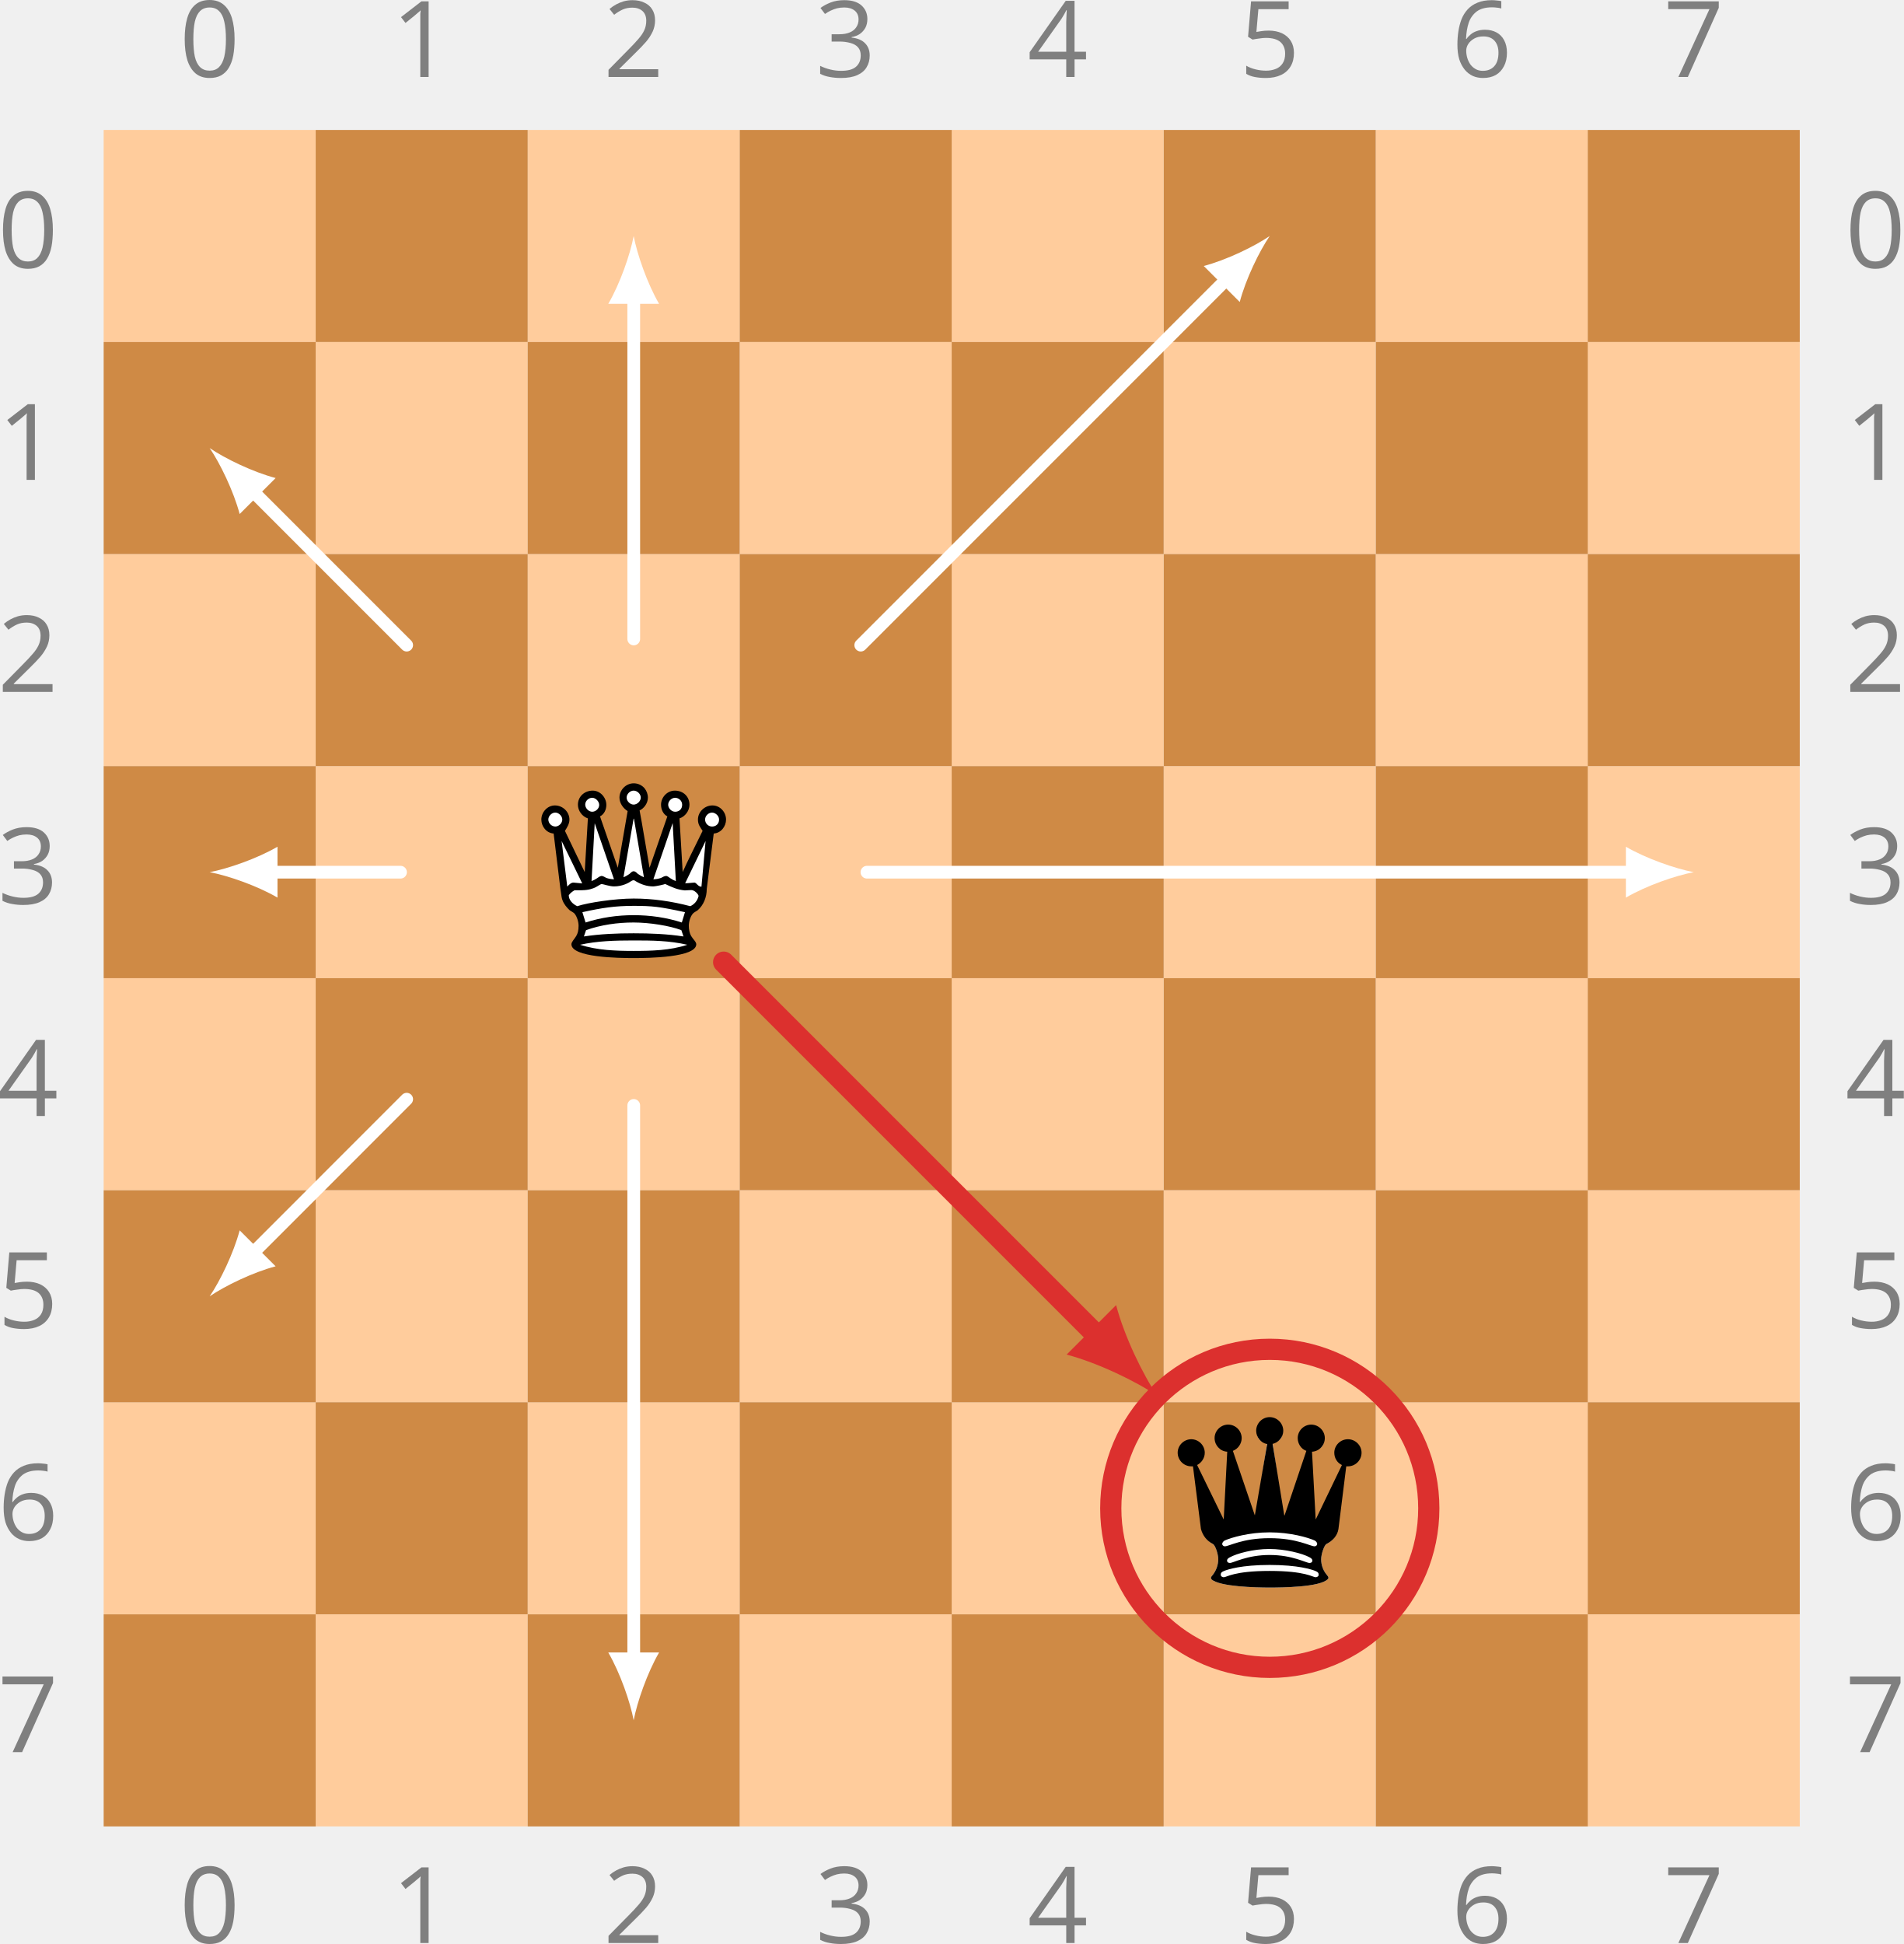
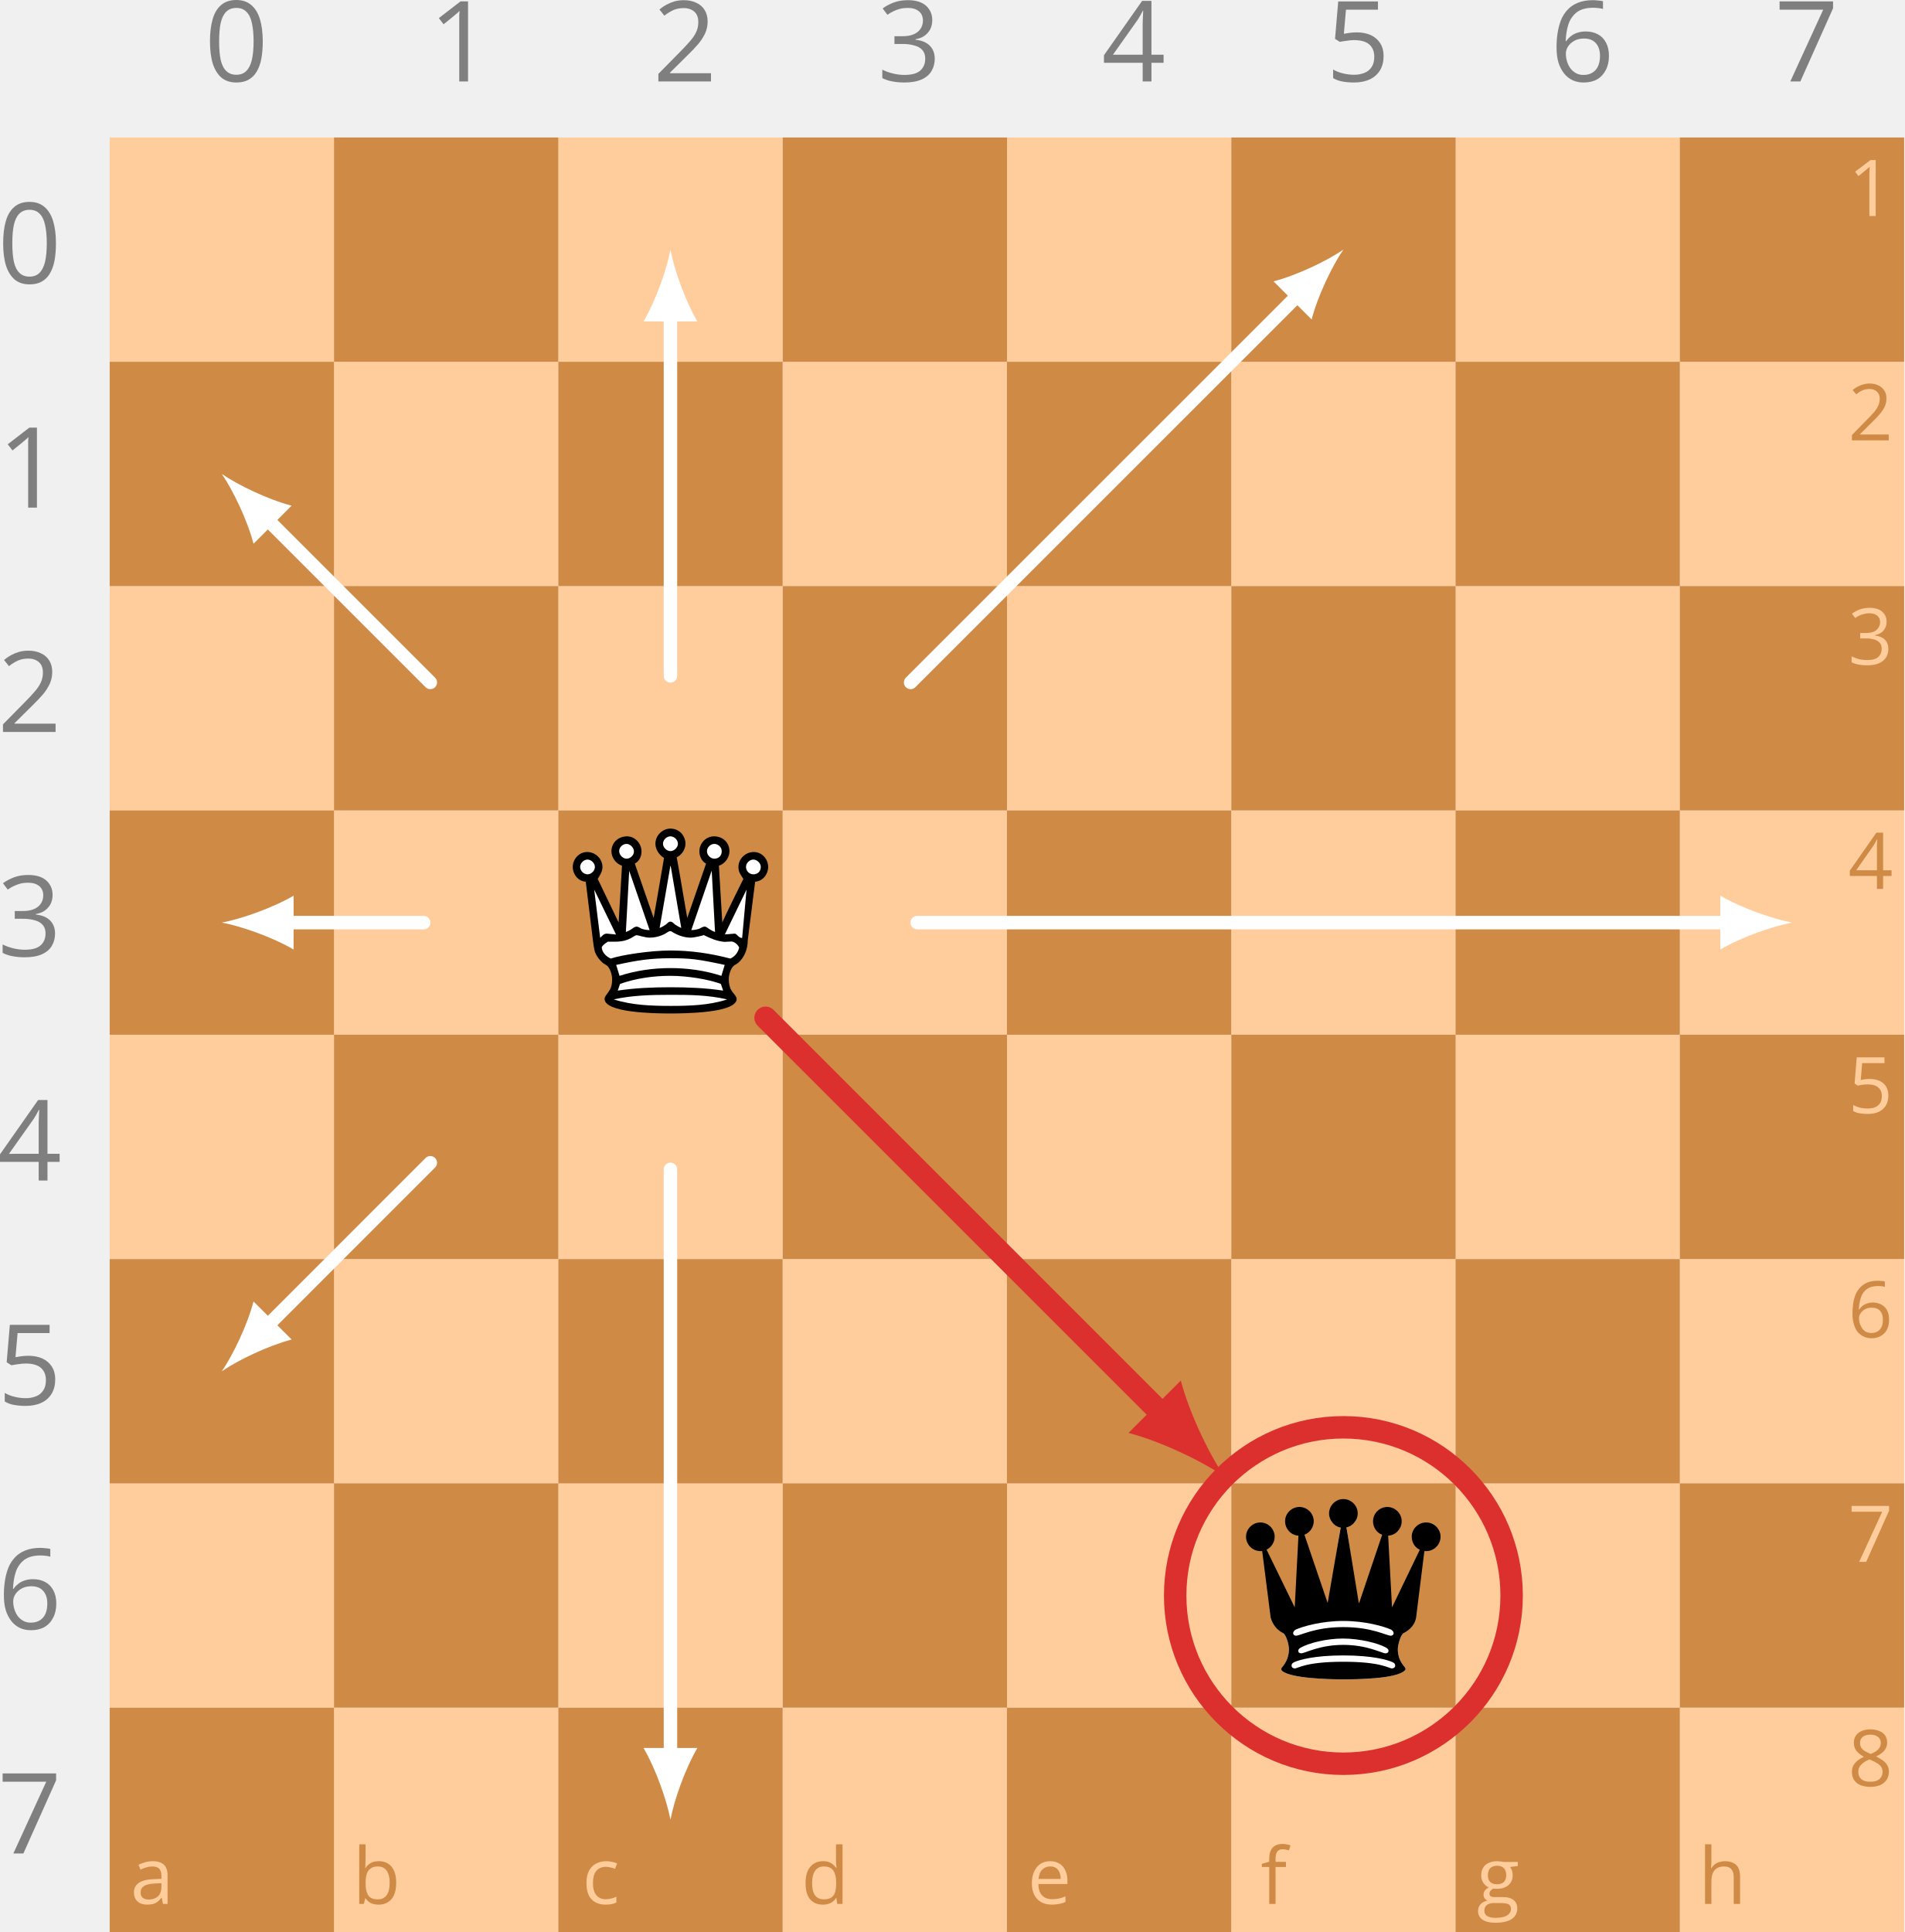
- <svg xmlns="http://www.w3.org/2000/svg" xmlns:xlink="http://www.w3.org/1999/xlink" width="238.573" height="243.56" viewBox="0 0 178.93 182.67">
+ <svg xmlns="http://www.w3.org/2000/svg" xmlns:xlink="http://www.w3.org/1999/xlink" width="225.533" height="228.827" viewBox="0 0 169.15 171.62">
  <defs>
    <symbol id="a" overflow="visible">
      <path d="M5.188-3.563c0 .575-.043 1.09-.125 1.547-.086.45-.227.836-.422 1.157a1.933 1.933 0 0 1-.735.718c-.293.157-.648.235-1.062.235-.532 0-.969-.14-1.313-.422-.344-.29-.605-.707-.781-1.25C.582-2.128.5-2.79.5-3.563c0-.757.078-1.41.234-1.953.157-.55.407-.972.75-1.265.344-.301.797-.453 1.36-.453.531 0 .969.148 1.312.437.352.293.614.715.782 1.266.164.543.25 1.199.25 1.969zm-3.875 0c0 .657.046 1.211.14 1.657.102.437.27.765.5.984.227.219.524.328.89.328.364 0 .657-.11.876-.328.226-.219.394-.547.5-.984.101-.438.156-.989.156-1.657 0-.656-.055-1.203-.156-1.64-.094-.438-.258-.766-.485-.984-.218-.227-.515-.344-.89-.344s-.68.117-.907.344c-.218.218-.382.546-.484.984-.094.437-.14.984-.14 1.64z" />
    </symbol>
    <symbol id="b" overflow="visible">
      <path d="M3.5 0h-.781V-5.921c.008-.114.02-.227.031-.345A2.869 2.869 0 0 1 2.453-6c-.086.074-.187.164-.312.266l-.813.656-.422-.547 1.922-1.484H3.5z" />
    </symbol>
    <symbol id="c" overflow="visible">
      <path d="M5.156 0H.484v-.672l1.907-1.937c.351-.352.648-.672.89-.953.25-.282.438-.555.563-.829.125-.27.187-.566.187-.89 0-.406-.121-.711-.36-.922-.241-.207-.554-.313-.937-.313-.344 0-.648.059-.906.172a3.98 3.98 0 0 0-.813.5L.578-6.39a3.618 3.618 0 0 1 1.328-.719c.258-.07.535-.109.828-.109.438 0 .813.078 1.125.235.32.148.567.359.735.64.175.281.265.621.265 1.016 0 .375-.074.726-.219 1.047a4.278 4.278 0 0 1-.625.968c-.273.313-.59.649-.953 1L1.515-.78v.047h3.641z" />
    </symbol>
    <symbol id="d" overflow="visible">
      <path d="M4.89-5.453c0 .312-.062.59-.187.828-.125.23-.297.422-.516.578-.218.149-.48.246-.78.297v.047c.57.062 1 .246 1.28.547.282.293.422.672.422 1.14 0 .418-.101.79-.297 1.11-.187.312-.48.558-.875.734-.398.176-.906.266-1.53.266C2.03.094 1.68.063 1.358 0a3.047 3.047 0 0 1-.906-.297v-.75c.29.149.61.262.953.344.352.086.692.125 1.016.125.644 0 1.113-.129 1.406-.39.29-.259.438-.614.438-1.063 0-.313-.086-.563-.25-.75-.157-.188-.387-.32-.688-.406a3.683 3.683 0 0 0-1.078-.141H1.53v-.688h.719c.383 0 .71-.054.984-.171.27-.114.473-.274.61-.485.144-.207.218-.453.218-.734 0-.352-.12-.63-.359-.828-.242-.196-.57-.297-.984-.297-.25 0-.48.027-.688.078a3.557 3.557 0 0 0-1.125.531l-.422-.562c.258-.196.578-.368.953-.516.375-.145.801-.219 1.282-.219.718 0 1.257.168 1.625.5.363.336.546.758.546 1.266z" />
    </symbol>
    <symbol id="e" overflow="visible">
      <path d="M5.516-1.656H4.437V0h-.78v-1.656H.218v-.672l3.39-4.828h.828v4.781h1.079zm-1.86-.719v-2.812c.008-.145.016-.282.016-.407.008-.125.015-.242.015-.36.008-.112.016-.222.016-.327h-.031a8.926 8.926 0 0 1-.453.797l-2.203 3.11z" />
    </symbol>
    <symbol id="f" overflow="visible">
      <path d="M2.734-4.36c.489 0 .91.087 1.266.25.352.169.629.407.828.72.195.312.297.687.297 1.124 0 .493-.105.914-.313 1.266a2.04 2.04 0 0 1-.906.812c-.398.188-.87.282-1.422.282C2.11.094 1.758.062 1.437 0a2.37 2.37 0 0 1-.796-.297v-.766c.238.149.523.262.859.344.344.086.672.125.984.125a2.4 2.4 0 0 0 .953-.172c.27-.113.477-.285.625-.515.157-.239.235-.54.235-.907 0-.468-.149-.832-.438-1.093-.293-.258-.75-.391-1.375-.391-.199 0-.422.023-.672.063a7.206 7.206 0 0 0-.578.093L.812-3.78l.282-3.328h3.53v.734H1.782l-.187 2.14c.125-.019.285-.046.484-.078.195-.03.414-.046.656-.046z" />
    </symbol>
    <symbol id="g" overflow="visible">
      <path d="M.563-3.047c0-.426.03-.844.093-1.25s.16-.785.297-1.14a3.05 3.05 0 0 1 .578-.922c.25-.27.555-.477.922-.625.375-.157.82-.235 1.344-.235.144 0 .3.012.469.031.164.012.304.032.422.063v.687a1.886 1.886 0 0 0-.422-.078 3.438 3.438 0 0 0-.453-.03c-.606 0-1.086.132-1.438.39a2.224 2.224 0 0 0-.75 1.062c-.148.45-.23.953-.25 1.516h.047c.101-.156.234-.297.39-.422.157-.133.344-.238.563-.313.227-.082.488-.125.781-.125.414 0 .774.086 1.078.25.313.168.551.415.72.735.175.324.265.715.265 1.172 0 .492-.094.914-.281 1.265-.18.356-.434.633-.766.828-.336.188-.734.282-1.203.282-.344 0-.664-.063-.953-.188a2.15 2.15 0 0 1-.766-.594 3.016 3.016 0 0 1-.516-.984C.617-2.066.563-2.523.563-3.047zm2.39 2.469c.445 0 .8-.14 1.063-.422.27-.289.406-.719.406-1.281 0-.469-.121-.836-.36-1.11C3.82-3.67 3.47-3.812 3-3.812c-.336 0-.621.07-.86.203-.242.136-.43.308-.562.515-.125.2-.187.407-.187.625 0 .211.03.43.093.657.063.218.157.421.282.609.132.187.3.34.5.453.195.117.425.172.687.172z" />
    </symbol>
    <symbol id="h" overflow="visible">
      <path d="m1.406 0 2.922-6.375H.453v-.734h4.75v.609L2.297 0z" />
    </symbol>
    <symbol id="i" overflow="visible">
+       <path d="M2.453 0h-.562v-3.859c.007-.102.015-.192.015-.266 0-.082.004-.164.016-.25-.074.063-.14.121-.203.172l-.219.187-.578.47-.297-.391 1.36-1.032h.468z" />
+     </symbol>
+     <symbol id="j" overflow="visible">
+       <path d="M3.61 0H.343v-.469l1.328-1.36c.25-.25.457-.468.625-.655.164-.196.289-.391.375-.579.094-.195.14-.406.14-.625 0-.28-.085-.492-.25-.64-.167-.156-.386-.235-.656-.235-.242 0-.453.043-.64.125-.18.086-.36.2-.547.344l-.313-.375a2.61 2.61 0 0 1 .438-.297c.156-.082.32-.148.5-.203.176-.05.363-.078.562-.078.313 0 .578.059.797.172.219.105.39.258.516.453.125.188.187.422.187.703 0 .262-.054.508-.156.735a3.127 3.127 0 0 1-.453.671c-.188.22-.406.45-.656.688L1.063-.547v.031h2.546z" />
+     </symbol>
+     <symbol id="k" overflow="visible">
+       <path d="M3.422-3.813c0 .22-.047.415-.14.579a1.033 1.033 0 0 1-.36.406 1.508 1.508 0 0 1-.531.203v.031c.394.055.691.184.89.39.196.2.297.466.297.798 0 .281-.07.539-.203.765-.137.22-.344.391-.625.516s-.637.187-1.062.187C1.426.062 1.18.04.953 0a2.715 2.715 0 0 1-.64-.203v-.531c.207.105.43.187.671.25.239.054.473.078.704.078.457 0 .785-.086.984-.266.207-.187.312-.437.312-.75 0-.219-.058-.39-.171-.516a1.024 1.024 0 0 0-.485-.296 2.715 2.715 0 0 0-.765-.094h-.485v-.485h.5c.27 0 .5-.035.688-.109a.911.911 0 0 0 .422-.344.876.876 0 0 0 .156-.515c0-.25-.09-.442-.266-.578-.168-.133-.39-.204-.672-.204-.18 0-.34.024-.484.063-.149.031-.29.078-.422.14-.125.063-.25.137-.375.22l-.281-.391A2.86 2.86 0 0 1 1-4.891c.27-.101.566-.156.89-.156.508 0 .891.117 1.141.344.258.23.39.527.39.89z" />
+     </symbol>
+     <symbol id="n" overflow="visible">
+       <path d="M3.86-1.156h-.75V0h-.547v-1.156H.156v-.469L2.516-5h.593v3.344h.75zm-1.297-.5v-2.25c.007-.094.015-.176.015-.25.008-.082.016-.16.016-.235h-.031c-.043.086-.094.18-.157.282a2.179 2.179 0 0 1-.156.265L.719-1.656z" />
+     </symbol>
+     <symbol id="o" overflow="visible">
+       <path d="M1.922-3.047c.332 0 .625.059.875.172.25.117.441.281.578.5.133.219.203.484.203.797 0 .344-.074.64-.219.89-.148.243-.359.43-.64.563-.274.125-.602.187-.985.187C1.473.062 1.227.04 1 0a1.48 1.48 0 0 1-.547-.203v-.531c.164.093.363.171.594.234.238.055.469.078.687.078.25 0 .47-.035.657-.11a.957.957 0 0 0 .453-.374C2.945-1.07 3-1.281 3-1.531c0-.32-.105-.57-.313-.75-.199-.188-.515-.282-.953-.282-.136 0-.293.012-.468.032a2.789 2.789 0 0 0-.407.078l-.28-.188.187-2.328h2.468v.516H1.25l-.125 1.5a3.241 3.241 0 0 1 .797-.094z" />
+     </symbol>
+     <symbol id="p" overflow="visible">
+       <path d="M.39-2.125c0-.3.02-.594.063-.875a3.5 3.5 0 0 1 .203-.797c.102-.25.242-.469.422-.656a1.85 1.85 0 0 1 .64-.438c.259-.101.571-.156.938-.156.094 0 .196.008.313.016a1.9 1.9 0 0 1 .297.047v.484a1.235 1.235 0 0 0-.282-.063 4.4 4.4 0 0 0-.328-.015c-.418 0-.75.094-1 .281-.242.18-.414.422-.515.735A3.934 3.934 0 0 0 .953-2.5H1c.07-.113.16-.21.266-.297.101-.094.234-.164.39-.219.156-.062.336-.093.547-.093.29 0 .547.062.766.187.218.117.383.29.5.516.113.218.172.492.172.812 0 .344-.063.64-.188.89-.125.243-.308.43-.547.563-.23.137-.508.203-.828.203A1.605 1.605 0 0 1 .86-.484a2.027 2.027 0 0 1-.343-.688 3.15 3.15 0 0 1-.125-.953zM2.064-.406c.312 0 .562-.098.75-.297.187-.195.28-.492.28-.89 0-.333-.085-.594-.25-.782-.167-.187-.417-.281-.75-.281-.23 0-.429.047-.593.14a1.087 1.087 0 0 0-.39.36.737.737 0 0 0-.141.422c0 .156.02.312.062.468.051.149.117.29.203.422a1.1 1.1 0 0 0 .344.328c.145.075.305.11.485.11z" />
+     </symbol>
+     <symbol id="r" overflow="visible">
+       <path d="m.984 0 2.047-4.453H.312v-.516h3.329v.422L1.609 0z" />
+     </symbol>
+     <symbol id="s" overflow="visible">
+       <path d="M1.984-5.047c.29 0 .547.047.766.14.227.087.406.216.531.391.125.18.188.399.188.657 0 .199-.047.375-.14.53-.087.15-.2.278-.345.391a2.255 2.255 0 0 1-.5.297c.22.106.41.22.579.344.175.117.312.258.406.422.101.168.156.367.156.594 0 .273-.07.511-.203.718-.137.2-.328.356-.578.47A2.167 2.167 0 0 1 2 .061a2.4 2.4 0 0 1-.906-.156A1.229 1.229 0 0 1 .53-.547a1.313 1.313 0 0 1-.187-.719c0-.226.047-.425.14-.593.102-.164.235-.313.391-.438.164-.125.344-.226.531-.312a2.579 2.579 0 0 1-.453-.313 1.32 1.32 0 0 1-.328-.406 1.219 1.219 0 0 1-.11-.531c0-.258.063-.473.188-.641.125-.176.297-.313.516-.406.226-.094.484-.14.765-.14zM.906-1.266c0 .262.086.477.266.64.176.157.445.235.812.235.344 0 .61-.078.797-.234a.829.829 0 0 0 .282-.656.787.787 0 0 0-.125-.438 1.114 1.114 0 0 0-.375-.328 3.396 3.396 0 0 0-.547-.281l-.125-.047c-.211.086-.387.184-.532.297a1.243 1.243 0 0 0-.343.36.875.875 0 0 0-.11.452zm1.078-3.312c-.273 0-.496.062-.671.187-.168.125-.25.309-.25.547 0 .18.039.328.125.453a.993.993 0 0 0 .343.297c.145.086.305.164.485.235.164-.07.316-.149.453-.235.133-.094.238-.195.312-.312a.777.777 0 0 0 .125-.438.632.632 0 0 0-.265-.547c-.168-.125-.387-.187-.657-.187z" />
+     </symbol>
+     <symbol id="t" overflow="visible">
+       <path d="M1.984-3.797c.446 0 .774.106.985.313.219.199.328.515.328.953v2.53H2.89l-.11-.546H2.75c-.105.137-.215.25-.328.344a1.19 1.19 0 0 1-.39.203c-.15.039-.329.062-.548.062S1.066.023.891-.047a.975.975 0 0 1-.422-.36C.363-.57.313-.78.313-1.03a.96.96 0 0 1 .437-.844c.3-.207.754-.317 1.36-.328l.64-.031v-.235c0-.32-.07-.547-.203-.672-.137-.125-.336-.187-.594-.187-.187 0-.37.027-.547.078a3.29 3.29 0 0 0-.515.203l-.172-.437a4.15 4.15 0 0 1 .578-.22c.219-.062.445-.093.687-.093zm.766 1.953-.578.031c-.461.024-.79.102-.984.235-.188.125-.282.312-.282.562 0 .211.063.368.188.47.133.105.304.155.515.155.332 0 .602-.086.813-.265.219-.188.328-.469.328-.844z" />
+     </symbol>
+     <symbol id="u" overflow="visible">
+       <path d="M1.156-5.297v1.328c0 .149-.008.293-.015.438 0 .148-.008.261-.016.343h.031c.102-.175.25-.32.438-.437.195-.113.445-.172.75-.172.468 0 .836.164 1.11.484.28.325.421.805.421 1.438 0 .43-.063.789-.188 1.078a1.384 1.384 0 0 1-.546.64c-.23.15-.5.22-.813.22-.293 0-.539-.055-.734-.157A1.335 1.335 0 0 1 1.156-.5h-.031L1 0H.594v-5.297zM2.25-3.328c-.273 0-.484.058-.64.172a.894.894 0 0 0-.344.469c-.075.21-.11.48-.11.812v.031c0 .469.078.828.235 1.078.156.243.441.36.859.36.344 0 .602-.125.781-.375.176-.25.266-.614.266-1.094 0-.477-.09-.836-.266-1.078-.168-.25-.43-.375-.781-.375z" />
+     </symbol>
+     <symbol id="v" overflow="visible">
+       <path d="M2.094.063c-.344 0-.649-.067-.906-.204a1.418 1.418 0 0 1-.594-.625C.457-1.055.39-1.414.39-1.844c0-.445.07-.812.218-1.094a1.5 1.5 0 0 1 .625-.64c.27-.145.57-.219.907-.219.187 0 .363.024.53.063.177.03.321.078.438.14l-.171.469a3.68 3.68 0 0 0-.391-.11 1.672 1.672 0 0 0-.422-.062c-.25 0-.465.059-.64.172a1.023 1.023 0 0 0-.391.484c-.086.211-.125.477-.125.797 0 .293.039.547.125.766.082.21.207.37.375.484.164.117.367.172.61.172.195 0 .374-.02.53-.062.165-.04.313-.094.438-.157v.516c-.125.062-.266.11-.422.14a2.604 2.604 0 0 1-.531.047z" />
+     </symbol>
+     <symbol id="w" overflow="visible">
+       <path d="M1.922.063c-.469 0-.844-.157-1.125-.47-.274-.32-.406-.8-.406-1.437 0-.644.14-1.129.422-1.453.28-.332.656-.5 1.125-.5.195 0 .367.027.515.078.145.055.27.125.375.219.102.086.192.18.266.281h.047a2.411 2.411 0 0 1-.032-.281 3.208 3.208 0 0 1-.015-.297v-1.5h.578V0h-.469l-.078-.531h-.031a1.05 1.05 0 0 1-.266.312 1.19 1.19 0 0 1-.39.203 1.59 1.59 0 0 1-.516.079zm.094-.47c.394 0 .675-.109.843-.327.164-.227.25-.567.25-1.016v-.11c0-.468-.078-.827-.234-1.077-.156-.258-.445-.391-.86-.391-.355 0-.62.137-.796.406-.168.262-.25.621-.25 1.078 0 .461.082.813.25 1.063.176.25.441.375.797.375z" />
+     </symbol>
+     <symbol id="x" overflow="visible">
+       <path d="M2.031-3.797c.313 0 .582.074.813.219.226.137.398.336.515.594.125.25.188.543.188.875v.343H.969c.008.438.117.774.328 1 .207.23.504.344.89.344a2.705 2.705 0 0 0 1.188-.25v.5C3.187-.086 3-.032 2.812 0c-.18.039-.39.062-.64.062-.367 0-.684-.07-.953-.218a1.488 1.488 0 0 1-.61-.64c-.148-.282-.218-.63-.218-1.048 0-.394.066-.738.203-1.031.133-.3.32-.531.562-.687.25-.157.54-.235.875-.235zm0 .469a.97.97 0 0 0-.734.297c-.18.187-.281.46-.313.812h1.97c0-.219-.04-.41-.11-.578a.832.832 0 0 0-.297-.39.891.891 0 0 0-.516-.141z" />
+     </symbol>
+     <symbol id="y" overflow="visible">
+       <path d="M2.25-3.281h-.922V0H.766v-3.281H.109v-.281l.657-.188V-4c0-.312.046-.562.14-.75a.924.924 0 0 1 .406-.437c.176-.094.391-.141.641-.141.145 0 .274.016.39.047.126.023.227.047.313.078l-.14.437c-.075-.02-.164-.039-.266-.062a1.471 1.471 0 0 0-.297-.031c-.21 0-.367.07-.469.203-.105.137-.156.355-.156.656v.266h.922z" />
+     </symbol>
+     <symbol id="z" overflow="visible">
+       <path d="M1.64 1.672c-.492 0-.87-.094-1.14-.281A.858.858 0 0 1 .11.64C.11.398.18.195.327.03.473-.133.68-.242.953-.297A.587.587 0 0 1 .688-.5a.61.61 0 0 1 .016-.672c.07-.101.19-.203.359-.297-.2-.082-.36-.218-.485-.406s-.187-.406-.187-.656c0-.27.054-.5.172-.688.113-.187.273-.328.484-.422A1.723 1.723 0 0 1 2-3.78c.07 0 .14.008.203.015l.156.032h1.282v.359l-.688.094c.07.086.129.187.172.312.039.125.062.266.062.422 0 .367-.125.656-.375.875s-.593.328-1.03.328c-.106 0-.216-.004-.329-.015a1.045 1.045 0 0 0-.25.203.405.405 0 0 0-.078.25c0 .074.02.136.063.187.039.043.101.074.187.094.082.012.188.016.313.016h.656c.406 0 .71.09.922.265.218.168.328.41.328.735 0 .414-.168.734-.5.953-.336.219-.82.328-1.453.328zm.016-.438c.301 0 .551-.03.75-.093a.956.956 0 0 0 .469-.282.6.6 0 0 0 .156-.406.51.51 0 0 0-.11-.344c-.062-.074-.163-.117-.296-.14a2.188 2.188 0 0 0-.484-.047H1.5c-.168 0-.313.027-.438.078S.836.129.766.234A.703.703 0 0 0 .672.61c0 .207.082.364.25.47.176.1.422.155.734.155zm.14-2.984c.27 0 .474-.066.61-.203.133-.133.203-.332.203-.594 0-.281-.07-.488-.203-.625-.136-.144-.34-.219-.61-.219-.26 0-.464.075-.609.22-.136.148-.203.359-.203.64 0 .25.067.445.203.578.145.137.348.203.61.203z" />
+     </symbol>
+     <symbol id="A" overflow="visible">
+       <path d="M1.156-5.297v1.578c0 .094-.008.188-.015.281 0 .094-.008.18-.016.25h.047c.07-.125.164-.234.281-.328a1.24 1.24 0 0 1 .406-.203c.157-.05.317-.078.485-.078.3 0 .55.055.75.156a.9.9 0 0 1 .453.438c.101.2.156.46.156.781V0h-.562v-2.39c0-.313-.075-.547-.22-.704-.136-.156-.35-.234-.64-.234-.273 0-.492.058-.656.172a.86.86 0 0 0-.36.469c-.074.199-.109.445-.109.734V0H.594v-5.297z" />
+     </symbol>
+     <symbol id="l" overflow="visible">
      <path d="M4.875-16.359c0 .688.531.938 1.188.984L5.796-8.89h-.313l-2.422-5.235c.422-.218.704-.359.704-.859 0-.688-.485-1.078-1.172-1.078-.703 0-1.172.39-1.172 1.078 0 .547.625.984 1.172.984h.25l.781 5.985c.156.625.437 1.125 1 1.406.203.094.5.906.5 1.437a2.4 2.4 0 0 1-.516 1.47c-.062.093-.172.171-.172.28 0 .032.032.094.063.141.766.688 4.187.766 5.437.766 1.125 0 4.782-.031 5.485-.797.031-.031.062-.078.062-.11 0-.109-.078-.187-.14-.265a2.264 2.264 0 0 1-.547-1.485c0-.5.297-1.343.5-1.437.562-.281.937-.781 1.015-1.406L17.047-14h.265c.532 0 1.172-.437 1.172-.984 0-.687-.468-1.078-1.172-1.078s-1.171.39-1.171 1.078c0 .516.296.656.718.86L14.484-8.89h-.343l-.25-6.485c.656-.046 1.156-.296 1.156-.984s-.485-1.078-1.188-1.078c-.687 0-1.172.39-1.172 1.078 0 .547.344.719.813.906l-2.078 6.266h-.188l-1-6.922c.563-.125.906-.344.906-.938 0-.703-.484-1.078-1.187-1.078-.688 0-1.172.375-1.172 1.078 0 .61.36.844.938.954L8.64-9.187h-.156l-2.11-6.266c.485-.187.86-.36.86-.906 0-.688-.484-1.078-1.172-1.078-.703 0-1.187.39-1.187 1.078z" />
    </symbol>
-     <symbol id="j" overflow="visible">
+     <symbol id="m" overflow="visible">
      <path d="M8.469-10.375c-.078-.203-1.672-4.828-1.672-4.828.39-.203.594-.64.594-1.078 0-.688-.563-1.344-1.282-1.344-.765 0-1.39.547-1.39 1.328 0 .563.406 1.11.937 1.281L5.36-10h-.015L3.5-13.844c.203-.328.422-.656.422-1.062 0-.735-.64-1.328-1.36-1.328-.734 0-1.28.656-1.28 1.328 0 .64.468 1.265 1.156 1.312.687 5.61.703 5.969.843 6.297.14.36.39.656.657.906.14.11.343.188.468.328.235.282.375.782.375 1.141 0 .437-.078.719-.218.953-.157.281-.454.547-.454.781 0 1.25 4.5 1.297 5.844 1.297 1.36 0 5.89-.047 5.89-1.297 0-.234-.327-.5-.484-.78-.14-.235-.218-.61-.218-.954 0-.375.14-.86.375-1.14.125-.141.328-.22.468-.329.547-.484.844-1.219.844-2l.656-5.203c.688-.047 1.157-.672 1.157-1.312 0-.688-.547-1.328-1.282-1.328-.718 0-1.359.593-1.359 1.328 0 .484.219.718.438 1.062-.782 1.594-1.454 2.922-1.86 3.844h-.015l-.297-5.016c.53-.172.937-.718.937-1.28 0-.782-.594-1.329-1.375-1.329-.719 0-1.297.625-1.297 1.328 0 .438.203.89.594 1.094l-1.672 4.828c-.828-4.844-.828-4.828-.937-5.39.359-.157.78-.626.78-1.204 0-.328-.124-.64-.312-.875a1.335 1.335 0 0 0-1.03-.468c-.704 0-1.329.609-1.329 1.343 0 .532.36 1.016.766 1.266-.063.406-.922 5.328-.922 5.328zm1.484-5.938c-.328 0-.656-.328-.656-.656 0-.343.328-.656.656-.656.344 0 .672.313.672.656 0 .328-.328.657-.672.657zm-4.547 0c0-.343.313-.64.657-.64.328 0 .656.344.656.672 0 .344-.328.64-.656.64-.344 0-.657-.343-.657-.671zm7.797.016c0-.36.328-.656.656-.656.282 0 .657.234.657.656s-.297.656-.657.656-.656-.343-.656-.656zm-10.609.735c.328 0 .656.328.656.656 0 .344-.328.656-.656.656a.682.682 0 0 1-.656-.656c0-.328.312-.656.656-.656zm14.078.656c0-.36.328-.656.656-.656.282 0 .657.28.657.656 0 .437-.328.656-.657.656a.66.66 0 0 1-.656-.656zM3.188-12.891l1.938 3.985-.828-.078c-.25 0-.438.234-.579.375zm12.484 3.907c-.328.015-.531.062-.875.062l1.922-3.969-.39 4.297c-.344-.015-.454-.375-.657-.39zM9-9.484l.953-5.5h.032l.937 5.5a2.763 2.763 0 0 1-.562-.313c-.125-.11-.235-.25-.407-.25-.156 0-.265.14-.39.25-.156.11-.36.234-.563.313zm-3 .359.297-5.438L8.11-9.297c-.235 0-.5-.047-.72-.125-.14-.062-.296-.187-.452-.187-.188.03-.297.14-.422.218-.156.11-.344.203-.516.266zm5.813-.172 1.812-5.281.297 5.453a2.306 2.306 0 0 1-.515-.266c-.125-.078-.235-.187-.375-.218-.204 0-.36.125-.5.187a2.242 2.242 0 0 1-.72.125zm-7.953 1.5c.125-.187.328-.344.547-.469h.671c1.313-.015 1.61-.578 1.891-.578.125 0 .719.219 1.156.219.782 0 1.39-.344 1.578-.484.157-.094.203-.094.25-.094.094 0 .141.062.203.094.5.296 1.047.484 1.625.484.266 0 1.172-.203 1.125-.234.657.312 1.157.546 1.86.609.094 0 .437-.031.61-.031.28 0 .624.328.687.547-.11.468-.406.796-.781.968-1.782-.468-3.532-.718-5.329-.718-1.765 0-4.328.39-5.296.718-.438-.203-.797-.578-.797-1.03zm1.28 1.594c1.829-.406 3.063-.594 4.813-.594 1.766 0 2.453.078 4.828.594l-.296.969c-1.453-.47-2.97-.688-4.532-.688-1.53 0-3.062.219-4.515.688zm.345 1.687c1.406-.5 2.968-.718 4.468-.718 1.516 0 3.422.312 4.485.718l.203.594c-1.531-.234-3.125-.297-4.688-.297-1.546 0-3.14.063-4.671.297zM4.922-3.14c1.594-.359 3.281-.406 5.031-.406 1.766 0 3.36.016 5.047.406-1.61.532-3.36.578-5.047.578s-3.422-.062-5.03-.578z" />
    </symbol>
-     <symbol id="k" overflow="visible">
+     <symbol id="q" overflow="visible">
      <path d="M4.781-16.562c0 .688.531 1.25 1.188 1.281L5.64-8.937h-.016l-2.484-5.094c.421-.219.718-.656.718-1.156a1.28 1.28 0 0 0-1.265-1.266c-.703 0-1.281.579-1.281 1.266 0 .703.578 1.281 1.28 1.281h.157l.75 5.89c.172.626.562 1.126 1.125 1.407.203.094.5.906.5 1.438a2.4 2.4 0 0 1-.516 1.468c-.062.094-.172.172-.172.282 0 .03.032.093.063.14.766.688 4.187.766 5.437.766 1.125 0 4.782-.031 5.485-.797.031-.031.062-.078.062-.11 0-.109-.078-.187-.14-.265a2.264 2.264 0 0 1-.547-1.484c0-.5.297-1.344.5-1.438.562-.281 1.031-.781 1.125-1.406l.734-5.89h.156c.704 0 1.282-.579 1.282-1.282 0-.687-.578-1.266-1.282-1.266s-1.28.579-1.28 1.266c0 .531.296.969.718 1.156l-2.453 5.094h-.016l-.343-6.344c.671-.031 1.203-.594 1.203-1.281s-.578-1.266-1.282-1.266a1.28 1.28 0 0 0-1.265 1.266c0 .547.328 1.031.812 1.203L11.36-9.296h-.03l-1.095-6.72c.563-.124 1-.64 1-1.234 0-.703-.578-1.28-1.28-1.28-.688 0-1.266.577-1.266 1.28 0 .61.453 1.157 1.03 1.25L8.564-9.296 6.5-15.36a1.3 1.3 0 0 0 .828-1.203 1.28 1.28 0 0 0-1.265-1.266c-.703 0-1.282.578-1.282 1.266zm.86 13.078c-.11 0-.282-.078-.282-.234 0-.172.063-.25.282-.344C6-4.218 7.297-4.64 9.953-4.64c2.672 0 3.969.422 4.328.578.219.094.281.172.281.344 0 .156-.171.234-.28.234-.282 0-.938-.594-4.329-.594-3.375 0-4.031.594-4.312.594zM5.5-6.609c0-.156.125-.266.234-.328.625-.281 2.282-.766 4.22-.766 1.952 0 3.609.485 4.234.766.109.062.234.172.234.328s-.172.219-.234.219c-.422 0-1.641-.766-4.235-.766-2.578 0-3.797.766-4.219.766-.062 0-.234-.063-.234-.219zm.719 1.781c-.11 0-.266-.047-.266-.219 0-.156.125-.234.266-.312.656-.36 2.187-.781 3.703-.781s3.125.422 3.781.78c.14.08.266.157.266.313 0 .172-.157.22-.266.22-.328 0-1.594-.75-3.75-.75-2.14 0-3.406.75-3.734.75z" />
    </symbol>
  </defs>
  <g fill="#ffcc9c">
-     <path d="M9.743 32.138h19.926V12.212H9.743zM49.594 32.138H69.52V12.212H49.594zM89.441 32.138h19.926V12.212H89.441zM129.301 32.138h19.926V12.212h-19.926z" />
-     <path d="M29.669 52.063h19.926V32.137H29.669zM69.52 52.063h19.926V32.137H69.52zM109.371 52.063h19.926V32.137h-19.926zM149.221 52.063h19.926V32.137h-19.926zM9.743 71.99h19.926V52.062H9.743z" />
-     <path d="M49.594 71.99H69.52V52.062H49.594zM89.441 71.99h19.926V52.062H89.441zM129.301 71.99h19.926V52.062h-19.926zM29.669 91.915h19.926V71.99H29.669zM69.52 91.915h19.926V71.99H69.52zM109.371 91.915h19.926V71.99h-19.926zM149.221 91.915h19.926V71.99h-19.926zM9.743 111.84h19.926V91.914H9.743z" />
-     <path d="M49.594 111.84H69.52V91.914H49.594zM89.441 111.84h19.926V91.914H89.441zM129.301 111.84h19.926V91.914h-19.926zM29.669 131.77h19.926v-19.926H29.669zM69.52 131.77h19.926v-19.926H69.52zM109.371 131.77h19.926v-19.926h-19.926zM149.221 131.77h19.926v-19.926h-19.926zM9.743 151.69h19.926v-19.926H9.743z" />
-     <path d="M49.594 151.69H69.52v-19.926H49.594zM89.441 151.69h19.926v-19.926H89.441zM129.301 151.69h19.926v-19.926h-19.926zM29.669 171.62h19.926v-19.926H29.669zM69.52 171.62h19.926v-19.926H69.52zM109.371 171.62h19.926v-19.926h-19.926zM149.221 171.62h19.926v-19.926h-19.926z" />
+     <path d="M9.743 32.138h19.926V12.212H9.743zM49.595 32.138h19.926V12.212H49.595zM89.445 32.138h19.926V12.212H89.445zM129.295 32.138h19.922V12.212h-19.922zM29.669 52.063h19.926V32.137H29.669z" />
+     <path d="M69.525 52.063h19.926V32.137H69.525zM109.375 52.063h19.926V32.137h-19.926zM149.215 52.063h19.926V32.137h-19.926zM9.743 71.99h19.926V52.062H9.743zM49.595 71.99h19.926V52.062H49.595z" />
+     <path d="M89.445 71.99h19.926V52.062H89.445zM129.295 71.99h19.922V52.062h-19.922zM29.669 91.915h19.926V71.99H29.669zM69.525 91.915h19.926V71.99H69.525zM109.375 91.915h19.926V71.99h-19.926zM149.215 91.915h19.926V71.99h-19.926zM9.743 111.84h19.926V91.914H9.743zM49.595 111.84h19.926V91.914H49.595z" />
+     <path d="M89.445 111.84h19.926V91.914H89.445zM129.295 111.84h19.922V91.914h-19.922zM29.669 131.77h19.926v-19.926H29.669zM69.525 131.77h19.926v-19.926H69.525zM109.375 131.77h19.926v-19.926h-19.926zM149.215 131.77h19.926v-19.926h-19.926zM9.743 151.69h19.926v-19.926H9.743zM49.595 151.69h19.926v-19.926H49.595z" />
+     <path d="M89.445 151.69h19.926v-19.926H89.445zM129.295 151.69h19.922v-19.926h-19.922zM29.669 171.62h19.926v-19.926H29.669zM69.525 171.62h19.926v-19.926H69.525zM109.375 171.62h19.926v-19.926h-19.926zM149.215 171.62h19.926v-19.926h-19.926z" />
  </g>
  <g fill="#cf8a45">
-     <path d="M29.669 32.138h19.926V12.212H29.669zM69.52 32.138h19.926V12.212H69.52zM109.371 32.138h19.926V12.212h-19.926zM149.221 32.138h19.926V12.212h-19.926zM9.743 52.063h19.926V32.137H9.743z" />
-     <path d="M49.594 52.063H69.52V32.137H49.594zM89.441 52.063h19.926V32.137H89.441zM129.301 52.063h19.926V32.137h-19.926z" />
-     <path d="M29.669 71.99h19.926V52.062H29.669zM69.52 71.99h19.926V52.062H69.52zM109.371 71.99h19.926V52.062h-19.926zM149.221 71.99h19.926V52.062h-19.926zM9.743 91.915h19.926V71.99H9.743zM49.594 91.915H69.52V71.99H49.594zM89.441 91.915h19.926V71.99H89.441zM129.301 91.915h19.926V71.99h-19.926z" />
-     <path d="M29.669 111.84h19.926V91.914H29.669zM69.52 111.84h19.926V91.914H69.52zM109.371 111.84h19.926V91.914h-19.926zM149.221 111.84h19.926V91.914h-19.926zM9.743 131.77h19.926v-19.926H9.743zM49.594 131.77H69.52v-19.926H49.594zM89.441 131.77h19.926v-19.926H89.441zM129.301 131.77h19.926v-19.926h-19.926z" />
-     <path d="M29.669 151.69h19.926v-19.926H29.669zM69.52 151.69h19.926v-19.926H69.52zM109.371 151.69h19.926v-19.926h-19.926zM149.221 151.69h19.926v-19.926h-19.926zM9.743 171.62h19.926v-19.926H9.743zM49.594 171.62H69.52v-19.926H49.594zM89.441 171.62h19.926v-19.926H89.441zM129.301 171.62h19.926v-19.926h-19.926z" />
+     <path d="M29.669 32.138h19.926V12.212H29.669zM69.525 32.138h19.926V12.212H69.525zM109.375 32.138h19.926V12.212h-19.926zM149.215 32.138h19.926V12.212h-19.926zM9.743 52.063h19.926V32.137H9.743zM49.595 52.063h19.926V32.137H49.595z" />
+     <path d="M89.445 52.063h19.926V32.137H89.445zM129.295 52.063h19.922V32.137h-19.922zM29.669 71.99h19.926V52.062H29.669z" />
+     <path d="M69.525 71.99h19.926V52.062H69.525zM109.375 71.99h19.926V52.062h-19.926zM149.215 71.99h19.926V52.062h-19.926zM9.743 91.915h19.926V71.99H9.743zM49.595 91.915h19.926V71.99H49.595zM89.445 91.915h19.926V71.99H89.445zM129.295 91.915h19.922V71.99h-19.922zM29.669 111.84h19.926V91.914H29.669z" />
+     <path d="M69.525 111.84h19.926V91.914H69.525zM109.375 111.84h19.926V91.914h-19.926zM149.215 111.84h19.926V91.914h-19.926zM9.743 131.77h19.926v-19.926H9.743zM49.595 131.77h19.926v-19.926H49.595zM89.445 131.77h19.926v-19.926H89.445zM129.295 131.77h19.922v-19.926h-19.922zM29.669 151.69h19.926v-19.926H29.669z" />
+     <path d="M69.525 151.69h19.926v-19.926H69.525zM109.375 151.69h19.926v-19.926h-19.926zM149.215 151.69h19.926v-19.926h-19.926zM9.743 171.62h19.926v-19.926H9.743zM49.595 171.62h19.926v-19.926H49.595zM89.445 171.62h19.926v-19.926H89.445zM129.295 171.62h19.922v-19.926h-19.922z" />
  </g>
-   <g fill="#7f7f7f" transform="translate(-26.769 -7.71)">
-     <use x="43.628" y="14.944" xlink:href="#a" />
-     <use x="63.551" y="14.944" xlink:href="#b" />
-     <use x="83.475" y="14.944" xlink:href="#c" />
-     <use x="103.398" y="14.944" xlink:href="#d" />
-     <use x="123.321" y="14.944" xlink:href="#e" />
-     <use x="143.254" y="14.944" xlink:href="#f" />
-     <use x="163.178" y="14.944" xlink:href="#g" />
-     <use x="183.101" y="14.944" xlink:href="#h" />
-     <use x="26.55" y="32.877" xlink:href="#a" />
-     <use x="200.182" y="32.877" xlink:href="#a" />
-     <use x="26.55" y="52.802" xlink:href="#b" />
-     <use x="200.182" y="52.802" xlink:href="#b" />
-     <use x="26.55" y="72.727" xlink:href="#c" />
-     <use x="200.182" y="72.727" xlink:href="#c" />
-     <use x="26.55" y="92.653" xlink:href="#d" />
+   <g fill="#7f7f7f" transform="translate(-33.405 -7.71)">
+     <use x="51.557" y="14.944" xlink:href="#a" />
+     <use x="71.48" y="14.944" xlink:href="#b" />
+     <use x="91.404" y="14.944" xlink:href="#c" />
+     <use x="111.327" y="14.944" xlink:href="#d" />
+     <use x="131.25" y="14.944" xlink:href="#e" />
+     <use x="151.183" y="14.944" xlink:href="#f" />
+     <use x="171.107" y="14.944" xlink:href="#g" />
+     <use x="191.03" y="14.944" xlink:href="#h" />
+     <use x="33.186" y="32.877" xlink:href="#a" />
  </g>
-   <use x="76.364" y="99.627" xlink:href="#i" fill="#fff" transform="translate(-26.769 -7.71)" />
-   <use x="76.364" y="99.627" xlink:href="#j" transform="translate(-26.769 -7.71)" />
-   <g fill="#7f7f7f" transform="translate(-26.769 -7.71)">
-     <use x="200.182" y="92.653" xlink:href="#d" />
-     <use x="26.55" y="112.578" xlink:href="#e" />
-     <use x="200.182" y="112.578" xlink:href="#e" />
-     <use x="26.55" y="132.503" xlink:href="#f" />
-     <use x="200.182" y="132.503" xlink:href="#f" />
-     <use x="26.55" y="152.428" xlink:href="#g" />
-   </g>
-   <use x="136.139" y="159.402" xlink:href="#i" fill="#fff" transform="translate(-26.769 -7.71)" />
-   <use x="136.139" y="159.402" xlink:href="#k" transform="translate(-26.769 -7.71)" />
-   <g fill="#7f7f7f" transform="translate(-26.769 -7.71)">
-     <use x="200.182" y="152.428" xlink:href="#g" />
-     <use x="26.55" y="172.354" xlink:href="#h" />
-     <use x="200.182" y="172.354" xlink:href="#h" />
-     <use x="43.628" y="190.287" xlink:href="#a" />
-     <use x="63.551" y="190.287" xlink:href="#b" />
-     <use x="83.475" y="190.287" xlink:href="#c" />
-     <use x="103.398" y="190.287" xlink:href="#d" />
-     <use x="123.321" y="190.287" xlink:href="#e" />
-     <use x="143.254" y="190.287" xlink:href="#f" />
-     <use x="163.178" y="190.287" xlink:href="#g" />
-     <use x="183.101" y="190.287" xlink:href="#h" />
-   </g>
-   <path d="M134.283 141.733c0-8.253-6.691-14.945-14.945-14.945-8.254 0-14.945 6.692-14.945 14.945 0 8.25 6.691 14.941 14.945 14.941 8.254 0 14.945-6.691 14.945-14.94z" fill="none" stroke="#dc302e" stroke-miterlimit="10" stroke-width="1.993" />
-   <path d="M37.641 81.956H25.446" fill="none" stroke="#fff" stroke-linecap="round" stroke-miterlimit="10" stroke-width="1.196" />
-   <path d="M19.704 81.954c1.7.317 4.465 1.274 6.375 2.391v-4.781c-1.91 1.113-4.676 2.07-6.375 2.39" fill="#fff" />
-   <path d="M81.478 81.956h71.973" fill="none" stroke="#fff" stroke-linecap="round" stroke-miterlimit="10" stroke-width="1.196" />
-   <path d="M159.181 81.954c-1.703-.32-4.465-1.277-6.375-2.39v4.781c1.91-1.117 4.672-2.074 6.375-2.39" fill="#fff" />
-   <path d="M59.561 60.04V27.92" fill="none" stroke="#fff" stroke-linecap="round" stroke-miterlimit="10" stroke-width="1.196" />
-   <path d="M59.555 22.177c-.32 1.7-1.273 4.465-2.39 6.375h4.78c-1.113-1.91-2.07-4.675-2.39-6.375" fill="#fff" />
-   <path d="M59.561 103.874v52.043" fill="none" stroke="#fff" stroke-linecap="round" stroke-miterlimit="10" stroke-width="1.196" />
-   <path d="M59.555 161.65c.32-1.699 1.277-4.46 2.39-6.375h-4.78c1.117 1.915 2.07 4.676 2.39 6.375" fill="#fff" />
-   <path d="M38.221 60.62 23.764 46.163" fill="none" stroke="#fff" stroke-linecap="round" stroke-miterlimit="10" stroke-width="1.196" />
-   <path d="M19.704 42.102c.977 1.426 2.254 4.059 2.82 6.2l3.38-3.383c-2.141-.563-4.77-1.84-6.2-2.817" fill="#fff" />
-   <path d="m80.896 60.62 34.383-34.383" fill="none" stroke="#fff" stroke-linecap="round" stroke-miterlimit="10" stroke-width="1.196" />
-   <path d="M119.331 22.177c-1.43.977-4.059 2.254-6.2 2.817l3.384 3.383c.562-2.141 1.84-4.774 2.816-6.2" fill="#fff" />
-   <path d="M38.221 103.288 23.764 117.75" fill="none" stroke="#fff" stroke-linecap="round" stroke-miterlimit="10" stroke-width="1.196" />
-   <path d="M19.704 121.81c1.43-.976 4.059-2.253 6.2-2.82l-3.38-3.379c-.566 2.14-1.843 4.77-2.82 6.2" fill="#fff" />
-   <path d="m68.011 90.41 35.176 35.175" fill="none" stroke="#dc302e" stroke-linecap="round" stroke-miterlimit="10" stroke-width="1.993" />
-   <path d="M108.771 131.16c-1.344-1.96-3.102-5.578-3.875-8.523l-4.652 4.648c2.945.778 6.562 2.532 8.527 3.875" fill="#dc302e" />
+   <use x="197.567" y="26.899" xlink:href="#i" fill="#ffcc9c" transform="translate(-33.405 -7.71)" />
+   <use x="33.186" y="52.802" xlink:href="#b" fill="#7f7f7f" transform="translate(-33.405 -7.71)" />
+   <use x="197.567" y="46.825" xlink:href="#j" fill="#cf8a45" transform="translate(-33.405 -7.71)" />
+   <use x="33.186" y="72.727" xlink:href="#c" fill="#7f7f7f" transform="translate(-33.405 -7.71)" />
+   <use x="197.567" y="66.75" xlink:href="#k" fill="#ffcc9c" transform="translate(-33.405 -7.71)" />
+   <use x="33.186" y="92.653" xlink:href="#d" fill="#7f7f7f" transform="translate(-33.405 -7.71)" />
+   <use x="82.999" y="99.627" xlink:href="#l" fill="#fff" transform="translate(-33.405 -7.71)" />
+   <use x="82.999" y="99.627" xlink:href="#m" transform="translate(-33.405 -7.71)" />
+   <use x="197.567" y="86.675" xlink:href="#n" fill="#cf8a45" transform="translate(-33.405 -7.71)" />
+   <use x="33.186" y="112.578" xlink:href="#e" fill="#7f7f7f" transform="translate(-33.405 -7.71)" />
+   <use x="197.567" y="106.601" xlink:href="#o" fill="#ffcc9c" transform="translate(-33.405 -7.71)" />
+   <use x="33.186" y="132.503" xlink:href="#f" fill="#7f7f7f" transform="translate(-33.405 -7.71)" />
+   <use x="197.567" y="126.526" xlink:href="#p" fill="#cf8a45" transform="translate(-33.405 -7.71)" />
+   <use x="33.186" y="152.428" xlink:href="#g" fill="#7f7f7f" transform="translate(-33.405 -7.71)" />
+   <use x="142.775" y="159.402" xlink:href="#l" fill="#fff" transform="translate(-33.405 -7.71)" />
+   <use x="142.775" y="159.402" xlink:href="#q" transform="translate(-33.405 -7.71)" />
+   <use x="197.567" y="146.451" xlink:href="#r" fill="#ffcc9c" transform="translate(-33.405 -7.71)" />
+   <use x="33.186" y="172.354" xlink:href="#h" fill="#7f7f7f" transform="translate(-33.405 -7.71)" />
+   <use x="197.567" y="166.376" xlink:href="#s" fill="#cf8a45" transform="translate(-33.405 -7.71)" />
+   <use x="44.992" y="176.837" xlink:href="#t" fill="#ffcc9c" transform="translate(-33.405 -7.71)" />
+   <use x="64.722" y="176.837" xlink:href="#u" fill="#cf8a45" transform="translate(-33.405 -7.71)" />
+   <use x="85.11" y="176.837" xlink:href="#v" fill="#ffcc9c" transform="translate(-33.405 -7.71)" />
+   <use x="104.572" y="176.837" xlink:href="#w" fill="#cf8a45" transform="translate(-33.405 -7.71)" />
+   <use x="124.673" y="176.837" xlink:href="#x" fill="#ffcc9c" transform="translate(-33.405 -7.71)" />
+   <use x="145.383" y="176.837" xlink:href="#y" fill="#cf8a45" transform="translate(-33.405 -7.71)" />
+   <use x="164.588" y="176.837" xlink:href="#z" fill="#ffcc9c" transform="translate(-33.405 -7.71)" />
+   <use x="184.269" y="176.837" xlink:href="#A" fill="#cf8a45" transform="translate(-33.405 -7.71)" />
+   <path d="M134.275 141.733c0-8.253-6.691-14.945-14.945-14.945-8.25 0-14.941 6.692-14.941 14.945 0 8.25 6.691 14.941 14.941 14.941 8.254 0 14.945-6.691 14.945-14.94z" fill="none" stroke="#dc302e" stroke-miterlimit="10" stroke-width="1.993" />
+   <path d="M37.635 81.956H25.44" fill="none" stroke="#fff" stroke-linecap="round" stroke-miterlimit="10" stroke-width="1.196" />
+   <path d="M19.704 81.954c1.7.317 4.46 1.274 6.375 2.391v-4.781c-1.914 1.113-4.676 2.07-6.375 2.39" fill="#fff" />
+   <path d="M81.474 81.956h71.969" fill="none" stroke="#fff" stroke-linecap="round" stroke-miterlimit="10" stroke-width="1.196" />
+   <path d="M159.185 81.954c-1.7-.32-4.46-1.277-6.375-2.39v4.781c1.914-1.117 4.676-2.074 6.375-2.39" fill="#fff" />
+   <path d="M59.555 60.04V27.92" fill="none" stroke="#fff" stroke-linecap="round" stroke-miterlimit="10" stroke-width="1.196" />
+   <path d="M59.556 22.177c-.32 1.7-1.277 4.465-2.39 6.375h4.78c-1.117-1.91-2.074-4.675-2.39-6.375" fill="#fff" />
+   <path d="M59.555 103.874v52.043" fill="none" stroke="#fff" stroke-linecap="round" stroke-miterlimit="10" stroke-width="1.196" />
+   <path d="M59.556 161.65c.316-1.699 1.273-4.46 2.39-6.375h-4.78c1.113 1.915 2.07 4.676 2.39 6.375" fill="#fff" />
+   <path d="M38.225 60.62 23.768 46.163" fill="none" stroke="#fff" stroke-linecap="round" stroke-miterlimit="10" stroke-width="1.196" />
+   <path d="M19.704 42.102c.977 1.426 2.254 4.059 2.816 6.2l3.383-3.383c-2.14-.563-4.773-1.84-6.199-2.817" fill="#fff" />
+   <path d="m80.888 60.62 34.387-34.383" fill="none" stroke="#fff" stroke-linecap="round" stroke-miterlimit="10" stroke-width="1.196" />
+   <path d="M119.325 22.177c-1.426.977-4.055 2.254-6.2 2.817l3.384 3.383c.562-2.141 1.84-4.774 2.816-6.2" fill="#fff" />
+   <path d="M38.225 103.288 23.768 117.75" fill="none" stroke="#fff" stroke-linecap="round" stroke-miterlimit="10" stroke-width="1.196" />
+   <path d="M19.704 121.81c1.426-.976 4.059-2.253 6.2-2.82l-3.384-3.379c-.562 2.14-1.84 4.77-2.816 6.2" fill="#fff" />
+   <path d="m68.005 90.41 35.176 35.175" fill="none" stroke="#dc302e" stroke-linecap="round" stroke-miterlimit="10" stroke-width="1.993" />
+   <path d="M108.765 131.16c-1.344-1.96-3.098-5.578-3.875-8.523l-4.648 4.648c2.945.778 6.562 2.532 8.523 3.875" fill="#dc302e" />
</svg>
